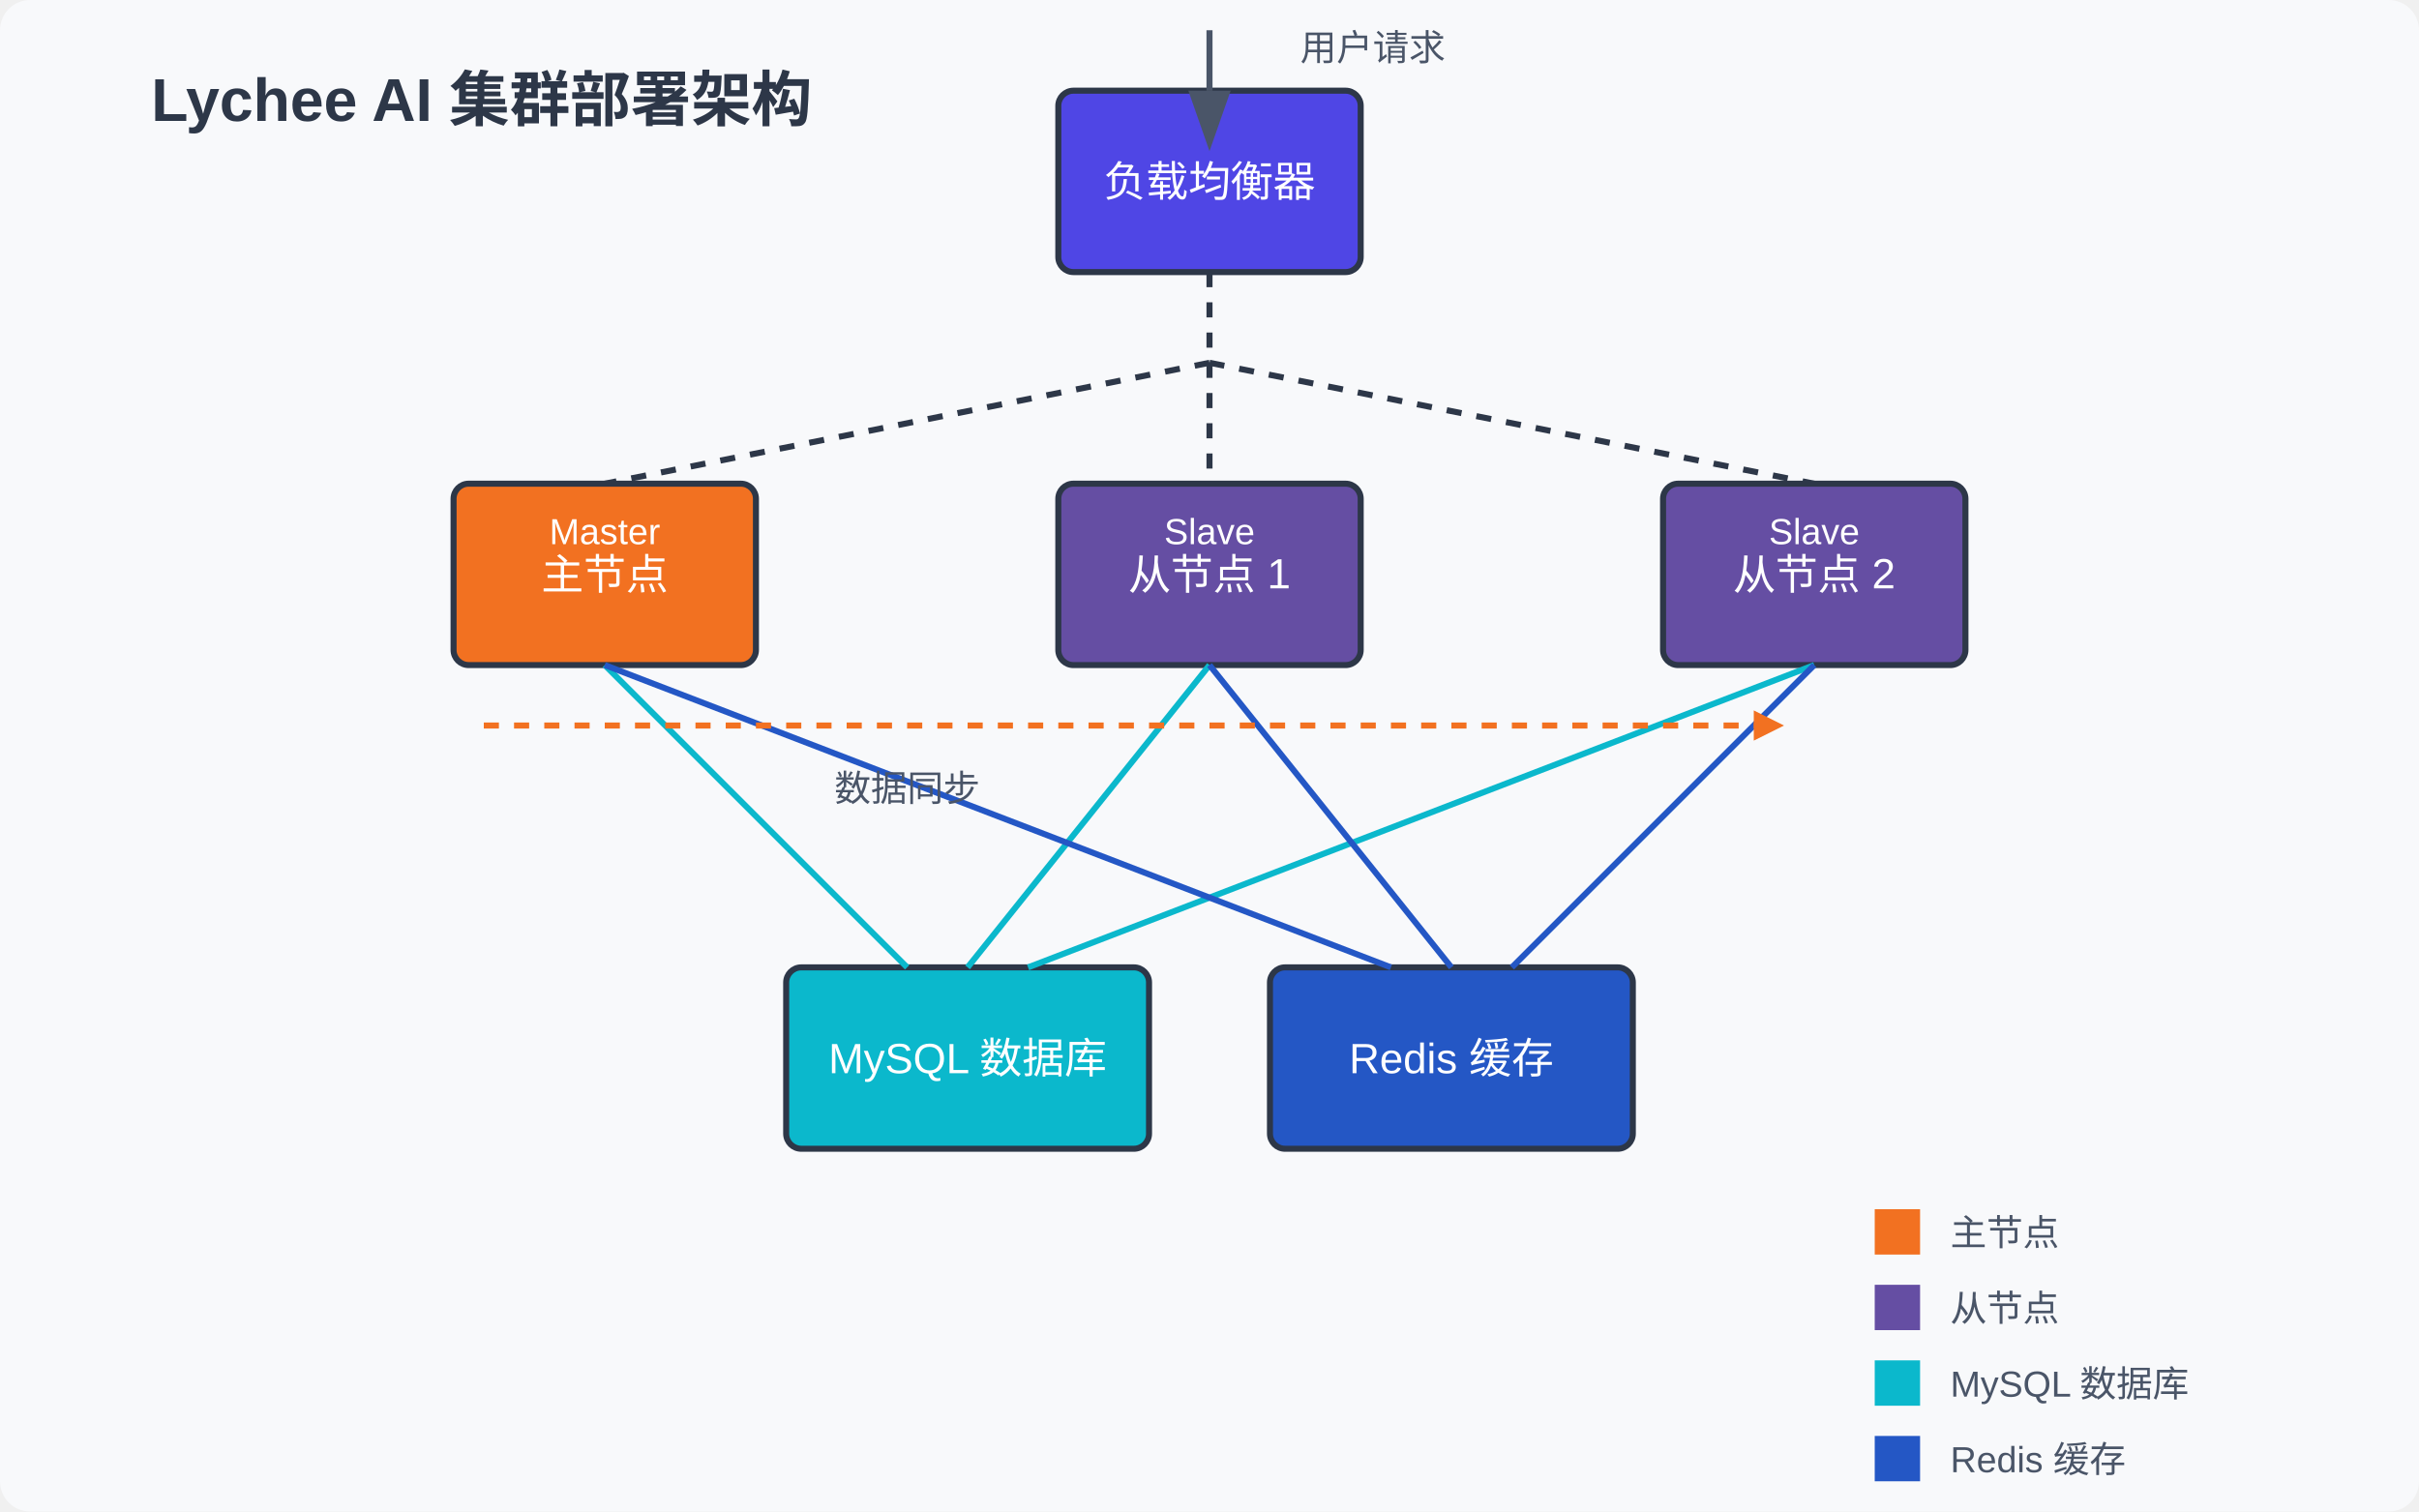
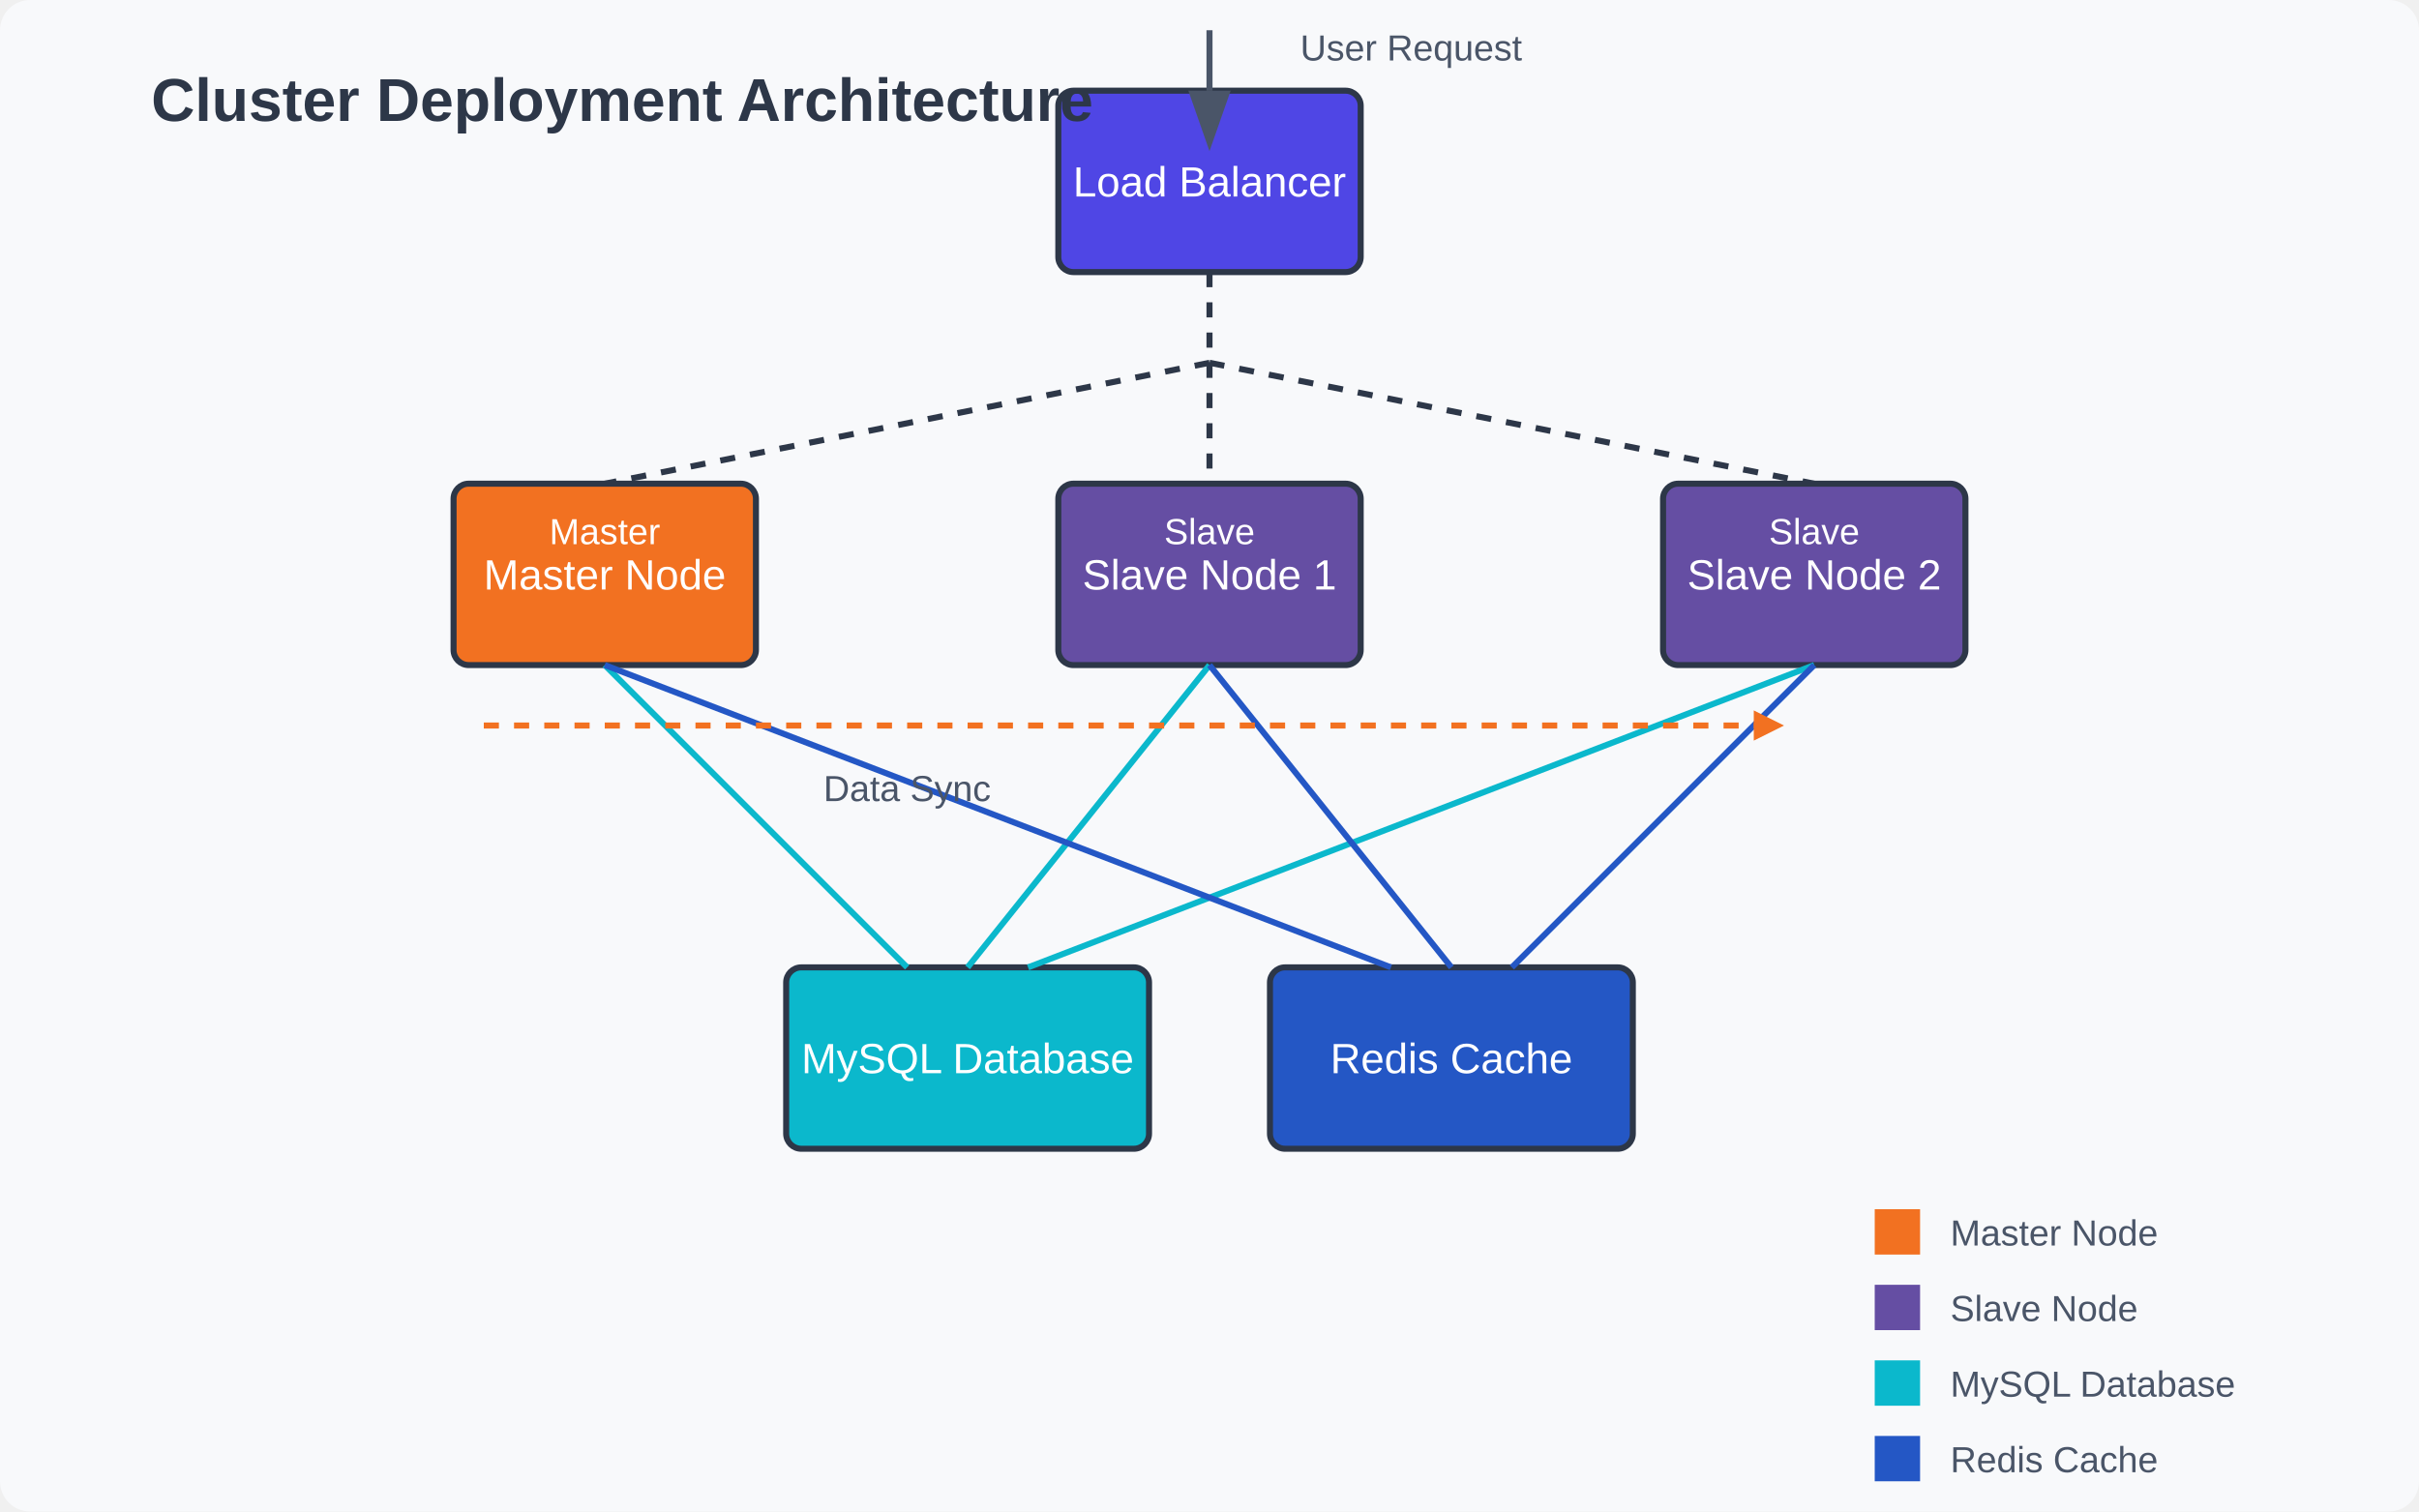
<svg xmlns="http://www.w3.org/2000/svg" width="800" height="500" viewBox="0 0 800 500">
  <rect width="800" height="500" fill="#f8f9fb" rx="10" ry="10" />
  <rect x="350" y="30" width="100" height="60" rx="5" ry="5" fill="#4F46E5" stroke="#2d3748" stroke-width="2" />
-   <text x="400" y="65" font-family="Arial" font-size="14" fill="white" text-anchor="middle">负载均衡器</text>
+   <text x="400" y="65" font-family="Arial" font-size="14" fill="white" text-anchor="middle">Load Balancer</text>
  <line x1="400" y1="90" x2="400" y2="120" stroke="#2d3748" stroke-width="2" stroke-dasharray="5,5" />
  <line x1="400" y1="120" x2="200" y2="160" stroke="#2d3748" stroke-width="2" stroke-dasharray="5,5" />
  <line x1="400" y1="120" x2="400" y2="160" stroke="#2d3748" stroke-width="2" stroke-dasharray="5,5" />
  <line x1="400" y1="120" x2="600" y2="160" stroke="#2d3748" stroke-width="2" stroke-dasharray="5,5" />
  <rect x="150" y="160" width="100" height="60" rx="5" ry="5" fill="#f27121" stroke="#2d3748" stroke-width="2" />
-   <text x="200" y="195" font-family="Arial" font-size="14" fill="white" text-anchor="middle">主节点</text>
+   <text x="200" y="195" font-family="Arial" font-size="14" fill="white" text-anchor="middle">Master Node</text>
  <text x="200" y="180" font-family="Arial" font-size="12" fill="white" text-anchor="middle">Master</text>
  <rect x="350" y="160" width="100" height="60" rx="5" ry="5" fill="#654ea3" stroke="#2d3748" stroke-width="2" />
-   <text x="400" y="195" font-family="Arial" font-size="14" fill="white" text-anchor="middle">从节点 1</text>
+   <text x="400" y="195" font-family="Arial" font-size="14" fill="white" text-anchor="middle">Slave Node 1</text>
  <text x="400" y="180" font-family="Arial" font-size="12" fill="white" text-anchor="middle">Slave</text>
  <rect x="550" y="160" width="100" height="60" rx="5" ry="5" fill="#654ea3" stroke="#2d3748" stroke-width="2" />
-   <text x="600" y="195" font-family="Arial" font-size="14" fill="white" text-anchor="middle">从节点 2</text>
+   <text x="600" y="195" font-family="Arial" font-size="14" fill="white" text-anchor="middle">Slave Node 2</text>
  <text x="600" y="180" font-family="Arial" font-size="12" fill="white" text-anchor="middle">Slave</text>
  <rect x="260" y="320" width="120" height="60" rx="5" ry="5" fill="#0bb8cc" stroke="#2d3748" stroke-width="2" />
-   <text x="320" y="355" font-family="Arial" font-size="14" fill="white" text-anchor="middle">MySQL 数据库</text>
+   <text x="320" y="355" font-family="Arial" font-size="14" fill="white" text-anchor="middle">MySQL Database</text>
  <rect x="420" y="320" width="120" height="60" rx="5" ry="5" fill="#2457c5" stroke="#2d3748" stroke-width="2" />
-   <text x="480" y="355" font-family="Arial" font-size="14" fill="white" text-anchor="middle">Redis 缓存</text>
+   <text x="480" y="355" font-family="Arial" font-size="14" fill="white" text-anchor="middle">Redis Cache</text>
  <line x1="200" y1="220" x2="300" y2="320" stroke="#0bb8cc" stroke-width="2" />
  <line x1="400" y1="220" x2="320" y2="320" stroke="#0bb8cc" stroke-width="2" />
  <line x1="600" y1="220" x2="340" y2="320" stroke="#0bb8cc" stroke-width="2" />
  <line x1="200" y1="220" x2="460" y2="320" stroke="#2457c5" stroke-width="2" />
  <line x1="400" y1="220" x2="480" y2="320" stroke="#2457c5" stroke-width="2" />
  <line x1="600" y1="220" x2="500" y2="320" stroke="#2457c5" stroke-width="2" />
  <line x1="160" y1="240" x2="590" y2="240" stroke="#f27121" stroke-width="2" stroke-dasharray="5,5" />
  <polygon points="590,240 580,235 580,245" fill="#f27121" />
-   <text x="300" y="265" font-family="Arial" font-size="12" fill="#4a5568" text-anchor="middle">数据同步</text>
+   <text x="300" y="265" font-family="Arial" font-size="12" fill="#4a5568" text-anchor="middle">Data Sync</text>
  <path d="M 400 10 L 400 30" stroke="#4a5568" stroke-width="2" marker-end="url(#arrowhead)" />
-   <text x="430" y="20" font-family="Arial" font-size="12" fill="#4a5568">用户请求</text>
+   <text x="430" y="20" font-family="Arial" font-size="12" fill="#4a5568">User Request</text>
  <defs>
    <marker id="arrowhead" markerWidth="10" markerHeight="7" refX="0" refY="3.5" orient="auto">
      <polygon points="0 0, 10 3.5, 0 7" fill="#4a5568" />
    </marker>
  </defs>
  <rect x="620" y="400" width="15" height="15" fill="#f27121" />
-   <text x="645" y="412" font-family="Arial" font-size="12" fill="#4a5568">主节点</text>
+   <text x="645" y="412" font-family="Arial" font-size="12" fill="#4a5568">Master Node</text>
  <rect x="620" y="425" width="15" height="15" fill="#654ea3" />
-   <text x="645" y="437" font-family="Arial" font-size="12" fill="#4a5568">从节点</text>
+   <text x="645" y="437" font-family="Arial" font-size="12" fill="#4a5568">Slave Node</text>
  <rect x="620" y="450" width="15" height="15" fill="#0bb8cc" />
-   <text x="645" y="462" font-family="Arial" font-size="12" fill="#4a5568">MySQL 数据库</text>
+   <text x="645" y="462" font-family="Arial" font-size="12" fill="#4a5568">MySQL Database</text>
  <rect x="620" y="475" width="15" height="15" fill="#2457c5" />
-   <text x="645" y="487" font-family="Arial" font-size="12" fill="#4a5568">Redis 缓存</text>
-   <text x="50" y="40" font-family="Arial" font-size="20" font-weight="bold" fill="#2d3748">Lychee AI 集群部署架构</text>
+   <text x="645" y="487" font-family="Arial" font-size="12" fill="#4a5568">Redis Cache</text>
+   <text x="50" y="40" font-family="Arial" font-size="20" font-weight="bold" fill="#2d3748">Cluster Deployment Architecture</text>
</svg>
